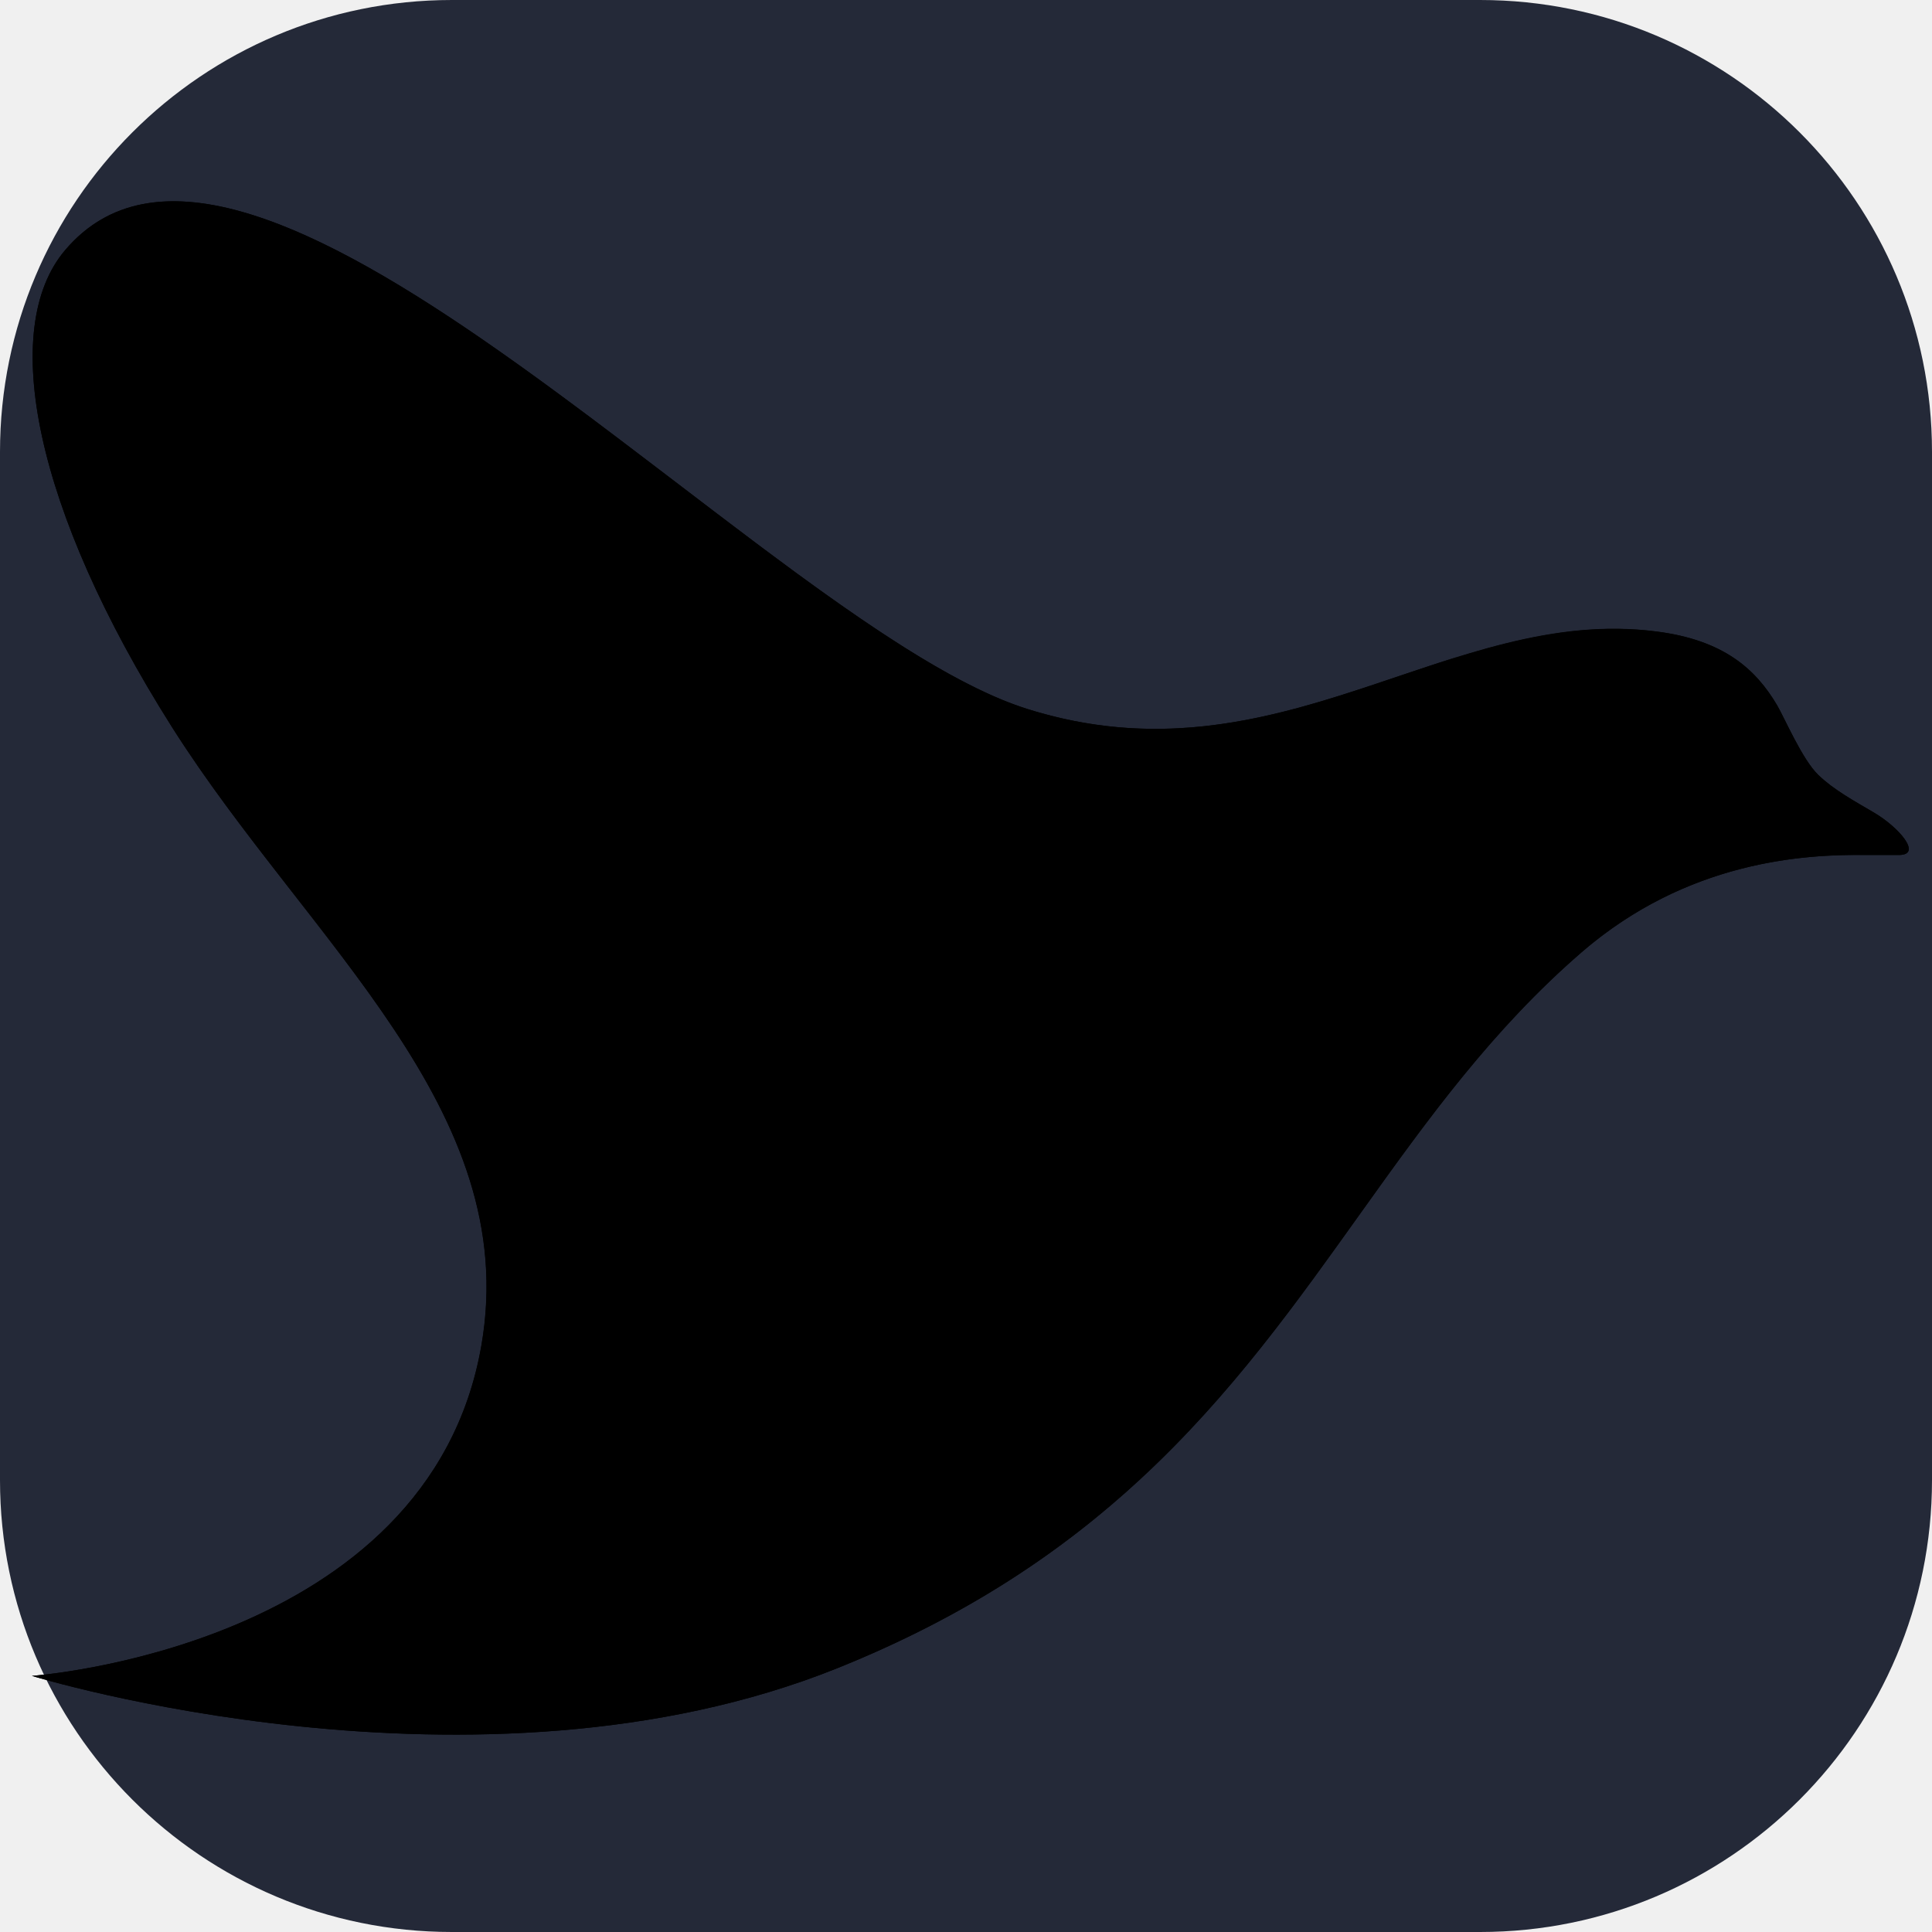
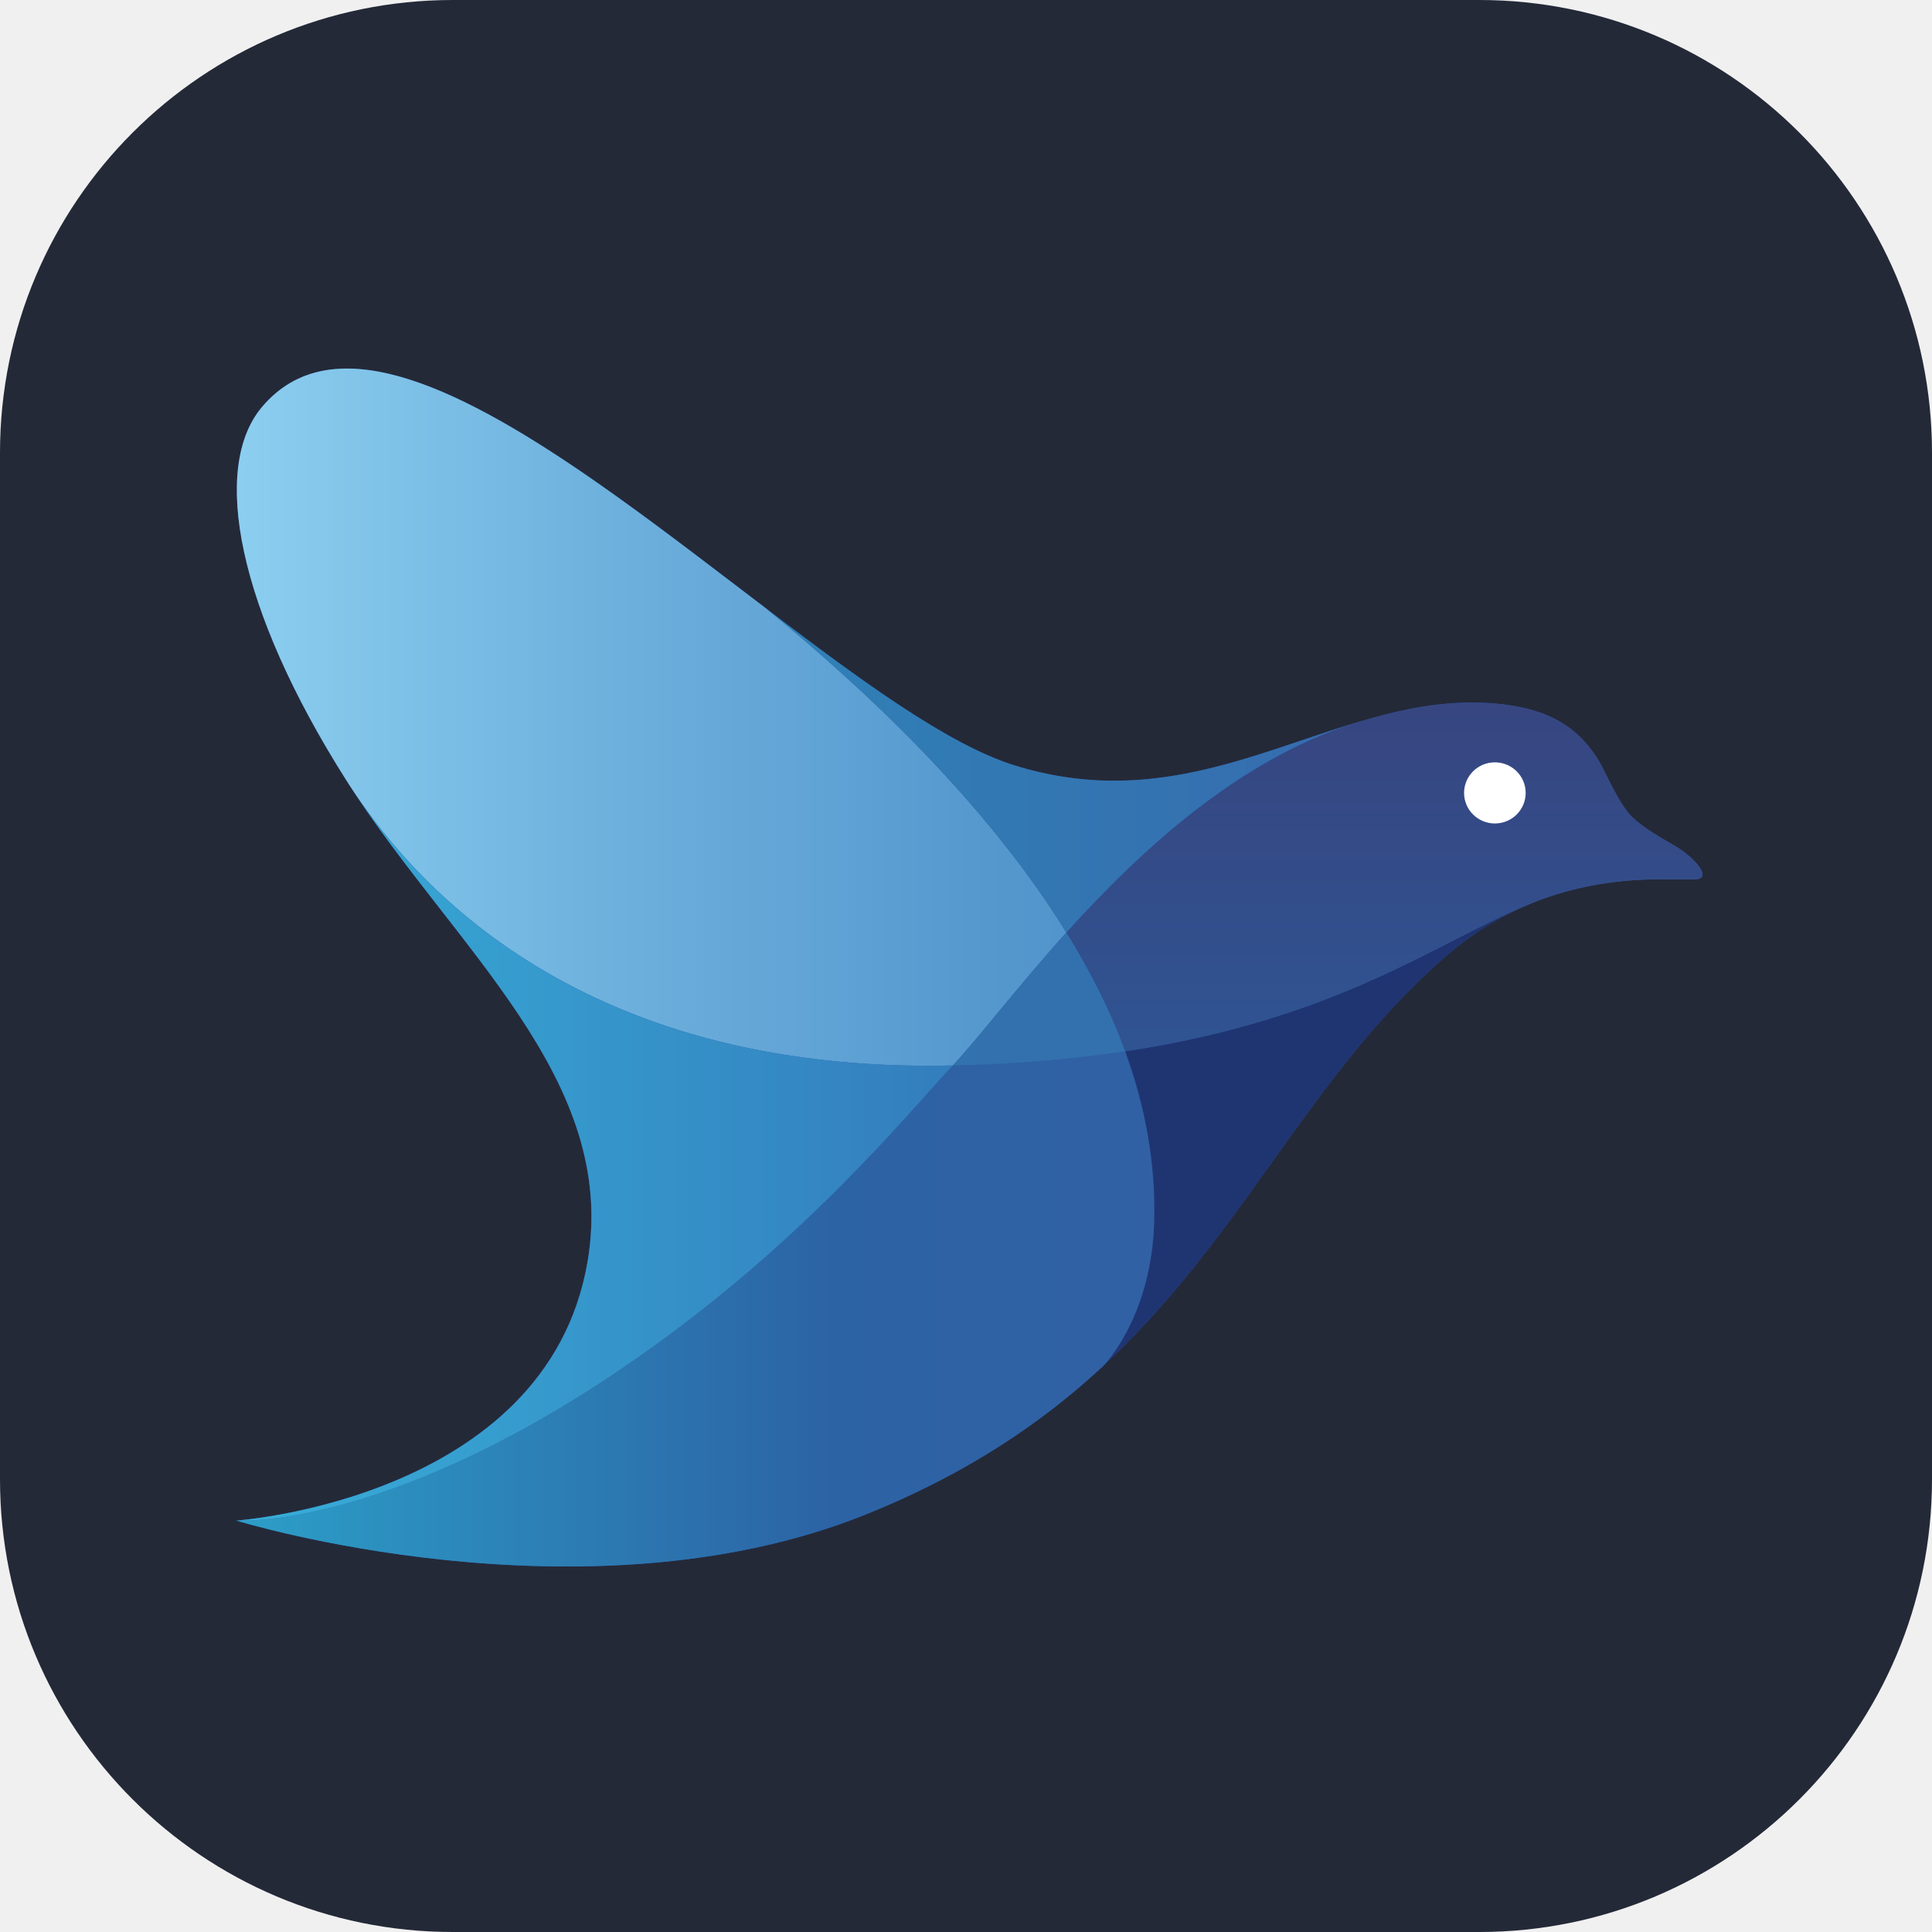
- <svg xmlns="http://www.w3.org/2000/svg" id="fluentd" width="256px" height="256px" viewBox="0 0 1274 1274" version="1.1">
-   <g>
-     <rect width="1274" height="1274" rx="298" fill="#242938" />
-     <g transform="translate(0, 113.5)">
+ <svg xmlns="http://www.w3.org/2000/svg" width="256" height="256" viewBox="0 0 256 256" fill="none">
+   <rect width="256" height="256" rx="60" fill="#242938" />
+   <g transform="translate(28 45.8179) scale(0.1569859)">
+     <g fill="#000000">
      <g>
-         <g>
-           <linearGradient id="fluentd_SVGID_1_" gradientUnits="userSpaceOnUse" x1="21" y1="1105.209" x2="1258.699" y2="1105.209" gradientTransform="matrix(1 0 0 -1 0 1630)">
-             <stop offset="0" style="stop-color:#2A59A2" />
-             <stop offset="1" style="stop-color:#2A59A2" />
-           </linearGradient>
-           <path class="st0" d="M1252.1,450.3c-6.5,0-16.5,0-22.1,0c-40.2-0.5-117.3,3.8-187.2,64.2c-166.9,144.5-205,357.2-490.6,472 C314.3,1082.1,21,991.6,21,991.6s261.7-18.2,296.4-217.9c27.1-156.2-115-267.1-204.2-408C22.5,222.2-0.8,103,42.9,51.5 C166.8-94.8,508,300.7,677.4,354c165.8,52.1,277.7-68.9,415-51.1c43.8,5.6,65.2,24.5,79.4,48.6c4.8,8.1,16.6,35.7,27.1,45.9 c10.3,10,24,17.4,36.8,24.9C1252,431.9,1268.1,450.3,1252.1,450.3z" />
-           <linearGradient id="fluentd_SVGID_2_" gradientUnits="userSpaceOnUse" x1="-28.976" y1="1316.528" x2="1280.142" y2="1316.528" gradientTransform="matrix(1 0 0 -1 0 1630)">
-             <stop offset="0" style="stop-color:#91D3F2" />
-             <stop offset="0.266" style="stop-color:#6FB2DE" />
-             <stop offset="0.521" style="stop-color:#5598CE" />
-             <stop offset="0.673" style="stop-color:#4B8FC8" />
-           </linearGradient>
-           <path class="st1" d="M468,221.5c-41-31.2-83.3-63.9-124.9-93.7l0,0c-9.4-6.7-18.8-13.3-28.1-19.7l0,0 C203.5,31.8,100.1-16,42.9,51.5C-0.8,103,22.5,222.2,113.3,365.7c0.9,1.5,1.9,2.9,2.8,4.4c47.3,73.2,184.5,244.7,509.7,237.4 c21.4-22.7,53.9-65.6,95.9-112.3C653.6,385.1,551,289.1,468,221.5z" />
-           <linearGradient id="fluentd_SVGID_3_" gradientUnits="userSpaceOnUse" x1="21.1" y1="817.074" x2="1267.834" y2="817.074" gradientTransform="matrix(1 0 0 -1 0 1630)">
-             <stop offset="0" style="stop-color:#2C9EC7" />
-             <stop offset="0.404" style="stop-color:#2C63A5" />
-             <stop offset="1" style="stop-color:#395DA1" />
-           </linearGradient>
-           <path class="st2" d="M795.8,738.9c1.3-48.8-7.6-96.9-24.5-143.4c-42.7,6.4-90.8,10.8-145.5,12C586,649.8,495.1,762.8,344.5,864.6 c-200.5,135.6-323.4,127-323.4,127s293.4,90.5,531.2-5.1c85.3-34.3,148.6-77.3,199.8-124.7C760.5,853.8,794,812,795.8,738.9z" />
-           <linearGradient id="fluentd_SVGID_4_" gradientUnits="userSpaceOnUse" x1="21.079" y1="1078.65" x2="1267.813" y2="1078.65" gradientTransform="matrix(1 0 0 -1 0 1630)">
-             <stop offset="0" style="stop-color:#4FAAC4" />
-             <stop offset="0.002" style="stop-color:#2F75B1" />
-             <stop offset="1" style="stop-color:#356EAC" />
-           </linearGradient>
-           <path class="st3" d="M721.8,495.2c-42,46.6-74.6,89.6-95.9,112.3c54.8-1.2,102.9-5.6,145.5-12c-5-13.9-10.8-27.6-17.2-41.1 C744.6,534.3,733.7,514.5,721.8,495.2z" />
-           <linearGradient id="fluentd_SVGID_5_" gradientUnits="userSpaceOnUse" x1="468" y1="1271.65" x2="1274.984" y2="1271.65" gradientTransform="matrix(1 0 0 -1 0 1630)">
-             <stop offset="0" style="stop-color:#4FAAC4" />
-             <stop offset="0.002" style="stop-color:#2F81B6" />
-             <stop offset="1" style="stop-color:#3B5EA9" />
-           </linearGradient>
-           <path class="st4" d="M965.6,318.3c-87.8,26.6-175.5,71.1-288.2,35.7c-55.8-17.5-130.3-72.2-209.4-132.5 c83,67.6,185.6,163.5,253.8,273.7C784,426.3,867,349.3,965.6,318.3z" />
-           <linearGradient id="fluentd_SVGID_6_" gradientUnits="userSpaceOnUse" x1="467.968" y1="962.7" x2="1274.952" y2="962.7" gradientTransform="matrix(1 0 0 -1 0 1630)">
-             <stop offset="0" style="stop-color:#4FAAC4" />
-             <stop offset="0.002" style="stop-color:#1E3773" />
-             <stop offset="1" style="stop-color:#203370" />
-           </linearGradient>
-           <path class="st5" d="M771.4,595.5c16.9,46.5,25.8,94.6,24.5,143.4c-1.9,73-35.4,114.8-43.8,122.9 c120.1-111.1,173.8-246,290.8-347.3c21.8-18.8,44.2-32.2,66.1-41.7h-0.1C1032.2,505,949,568.7,771.4,595.5z" />
-           <linearGradient id="fluentd_SVGID_7_" gradientUnits="userSpaceOnUse" x1="990.251" y1="895.298" x2="990.251" y2="1337.814" gradientTransform="matrix(1 0 0 -1 0 1630)">
-             <stop offset="0" style="stop-color:#4FAAC4" />
-             <stop offset="0.002" style="stop-color:#2C5A9A" />
-             <stop offset="1" style="stop-color:#374580" />
-           </linearGradient>
-           <path class="st6" d="M1252.1,450.3c16,0-0.1-18.4-16.3-27.9c-12.8-7.6-26.5-15-36.8-24.9c-10.6-10.2-22.4-37.9-27.1-45.9 c-14.3-24.2-35.6-43-79.4-48.6c-44-5.7-85.4,2.9-126.8,15.4c-98.6,31-181.7,108-243.9,176.9c11.9,19.3,22.9,39,32.4,59.1 c6.4,13.6,12.2,27.3,17.2,41.1c177.7-26.8,260.8-90.5,337.5-122.7h0.1c48.3-21,93.5-22.9,121.1-22.5 C1235.7,450.3,1245.7,450.3,1252.1,450.3z" />
-           <linearGradient id="fluentd_SVGID_8_" gradientUnits="userSpaceOnUse" x1="-113.505" y1="949.096" x2="804.828" y2="949.096" gradientTransform="matrix(1 0 0 -1 0 1630)">
-             <stop offset="0.112" style="stop-color:#38B1DA" />
-             <stop offset="1" style="stop-color:#326FB5" />
-           </linearGradient>
-           <path class="st7" d="M344.5,864.6C495.1,762.8,586,649.8,625.8,607.5c-325.2,7.3-462.4-164.2-509.7-237.4 C205.4,509,344.3,619.2,317.5,773.7C282.8,973.4,21.1,991.6,21.1,991.6S144,1000.2,344.5,864.6z" />
-           <ellipse class="st8" cx="1083.4" cy="377.4" rx="26" ry="25.8" />
-         </g>
+         <linearGradient id="fluentd-dark-dark-fluentd_SVGID_1_" gradientUnits="userSpaceOnUse" x1="21" y1="1105.209" x2="1258.699" y2="1105.209" gradientTransform="matrix(1 0 0 -1 0 1630)">
+           <stop offset="0" style="stop-color:#2A59A2" />
+           <stop offset="1" style="stop-color:#2A59A2" />
+         </linearGradient>
+         <path d="M1252.1,450.3c-6.5,0-16.5,0-22.1,0c-40.2-0.5-117.3,3.8-187.2,64.2c-166.9,144.5-205,357.2-490.6,472 C314.3,1082.1,21,991.6,21,991.6s261.7-18.2,296.4-217.9c27.1-156.2-115-267.1-204.2-408C22.5,222.2-0.8,103,42.9,51.5 C166.8-94.8,508,300.7,677.4,354c165.8,52.1,277.7-68.9,415-51.1c43.8,5.6,65.2,24.5,79.4,48.6c4.8,8.1,16.6,35.7,27.1,45.9 c10.3,10,24,17.4,36.8,24.9C1252,431.9,1268.1,450.3,1252.1,450.3z" fill="url(#fluentd-dark-dark-fluentd_SVGID_1_)" />
+         <linearGradient id="fluentd-dark-dark-fluentd_SVGID_2_" gradientUnits="userSpaceOnUse" x1="-28.976" y1="1316.528" x2="1280.142" y2="1316.528" gradientTransform="matrix(1 0 0 -1 0 1630)">
+           <stop offset="0" style="stop-color:#91D3F2" />
+           <stop offset="0.266" style="stop-color:#6FB2DE" />
+           <stop offset="0.521" style="stop-color:#5598CE" />
+           <stop offset="0.673" style="stop-color:#4B8FC8" />
+         </linearGradient>
+         <path d="M468,221.5c-41-31.2-83.3-63.9-124.9-93.7l0,0c-9.4-6.7-18.8-13.3-28.1-19.7l0,0 C203.5,31.8,100.1-16,42.9,51.5C-0.8,103,22.5,222.2,113.3,365.7c0.9,1.5,1.9,2.9,2.8,4.4c47.3,73.2,184.5,244.7,509.7,237.4 c21.4-22.7,53.9-65.6,95.9-112.3C653.6,385.1,551,289.1,468,221.5z" fill="url(#fluentd-dark-dark-fluentd_SVGID_2_)" />
+         <linearGradient id="fluentd-dark-dark-fluentd_SVGID_3_" gradientUnits="userSpaceOnUse" x1="21.1" y1="817.074" x2="1267.834" y2="817.074" gradientTransform="matrix(1 0 0 -1 0 1630)">
+           <stop offset="0" style="stop-color:#2C9EC7" />
+           <stop offset="0.404" style="stop-color:#2C63A5" />
+           <stop offset="1" style="stop-color:#395DA1" />
+         </linearGradient>
+         <path d="M795.8,738.9c1.3-48.8-7.6-96.9-24.5-143.4c-42.7,6.4-90.8,10.8-145.5,12C586,649.8,495.1,762.8,344.5,864.6 c-200.5,135.6-323.4,127-323.4,127s293.4,90.5,531.2-5.1c85.3-34.3,148.6-77.3,199.8-124.7C760.5,853.8,794,812,795.8,738.9z" fill="url(#fluentd-dark-dark-fluentd_SVGID_3_)" />
+         <linearGradient id="fluentd-dark-dark-fluentd_SVGID_4_" gradientUnits="userSpaceOnUse" x1="21.079" y1="1078.65" x2="1267.813" y2="1078.65" gradientTransform="matrix(1 0 0 -1 0 1630)">
+           <stop offset="0" style="stop-color:#4FAAC4" />
+           <stop offset="0.002" style="stop-color:#2F75B1" />
+           <stop offset="1" style="stop-color:#356EAC" />
+         </linearGradient>
+         <path d="M721.8,495.2c-42,46.6-74.6,89.6-95.9,112.3c54.8-1.2,102.9-5.6,145.5-12c-5-13.9-10.8-27.6-17.2-41.1 C744.6,534.3,733.7,514.5,721.8,495.2z" fill="url(#fluentd-dark-dark-fluentd_SVGID_4_)" />
+         <linearGradient id="fluentd-dark-dark-fluentd_SVGID_5_" gradientUnits="userSpaceOnUse" x1="468" y1="1271.65" x2="1274.984" y2="1271.65" gradientTransform="matrix(1 0 0 -1 0 1630)">
+           <stop offset="0" style="stop-color:#4FAAC4" />
+           <stop offset="0.002" style="stop-color:#2F81B6" />
+           <stop offset="1" style="stop-color:#3B5EA9" />
+         </linearGradient>
+         <path d="M965.6,318.3c-87.8,26.6-175.5,71.1-288.2,35.7c-55.8-17.5-130.3-72.2-209.4-132.5 c83,67.6,185.6,163.5,253.8,273.7C784,426.3,867,349.3,965.6,318.3z" fill="url(#fluentd-dark-dark-fluentd_SVGID_5_)" />
+         <linearGradient id="fluentd-dark-dark-fluentd_SVGID_6_" gradientUnits="userSpaceOnUse" x1="467.968" y1="962.7" x2="1274.952" y2="962.7" gradientTransform="matrix(1 0 0 -1 0 1630)">
+           <stop offset="0" style="stop-color:#4FAAC4" />
+           <stop offset="0.002" style="stop-color:#1E3773" />
+           <stop offset="1" style="stop-color:#203370" />
+         </linearGradient>
+         <path d="M771.4,595.5c16.9,46.5,25.8,94.6,24.5,143.4c-1.9,73-35.4,114.8-43.8,122.9 c120.1-111.1,173.8-246,290.8-347.3c21.8-18.8,44.2-32.2,66.1-41.7h-0.1C1032.2,505,949,568.7,771.4,595.5z" fill="url(#fluentd-dark-dark-fluentd_SVGID_6_)" />
+         <linearGradient id="fluentd-dark-dark-fluentd_SVGID_7_" gradientUnits="userSpaceOnUse" x1="990.251" y1="895.298" x2="990.251" y2="1337.814" gradientTransform="matrix(1 0 0 -1 0 1630)">
+           <stop offset="0" style="stop-color:#4FAAC4" />
+           <stop offset="0.002" style="stop-color:#2C5A9A" />
+           <stop offset="1" style="stop-color:#374580" />
+         </linearGradient>
+         <path d="M1252.1,450.3c16,0-0.1-18.4-16.3-27.9c-12.8-7.6-26.5-15-36.8-24.9c-10.6-10.2-22.4-37.9-27.1-45.9 c-14.3-24.2-35.6-43-79.4-48.6c-44-5.7-85.4,2.9-126.8,15.4c-98.6,31-181.7,108-243.9,176.9c11.9,19.3,22.9,39,32.4,59.1 c6.4,13.6,12.2,27.3,17.2,41.1c177.7-26.8,260.8-90.5,337.5-122.7h0.1c48.3-21,93.5-22.9,121.1-22.5 C1235.7,450.3,1245.7,450.3,1252.1,450.3z" fill="url(#fluentd-dark-dark-fluentd_SVGID_7_)" />
+         <linearGradient id="fluentd-dark-dark-fluentd_SVGID_8_" gradientUnits="userSpaceOnUse" x1="-113.505" y1="949.096" x2="804.828" y2="949.096" gradientTransform="matrix(1 0 0 -1 0 1630)">
+           <stop offset="0.112" style="stop-color:#38B1DA" />
+           <stop offset="1" style="stop-color:#326FB5" />
+         </linearGradient>
+         <path d="M344.5,864.6C495.1,762.8,586,649.8,625.8,607.5c-325.2,7.3-462.4-164.2-509.7-237.4 C205.4,509,344.3,619.2,317.5,773.7C282.8,973.4,21.1,991.6,21.1,991.6S144,1000.2,344.5,864.6z" fill="url(#fluentd-dark-dark-fluentd_SVGID_8_)" />
+         <ellipse cx="1083.4" cy="377.4" rx="26" ry="25.8" fill="#FFFFFF" />
      </g>
    </g>
  </g>
</svg>
